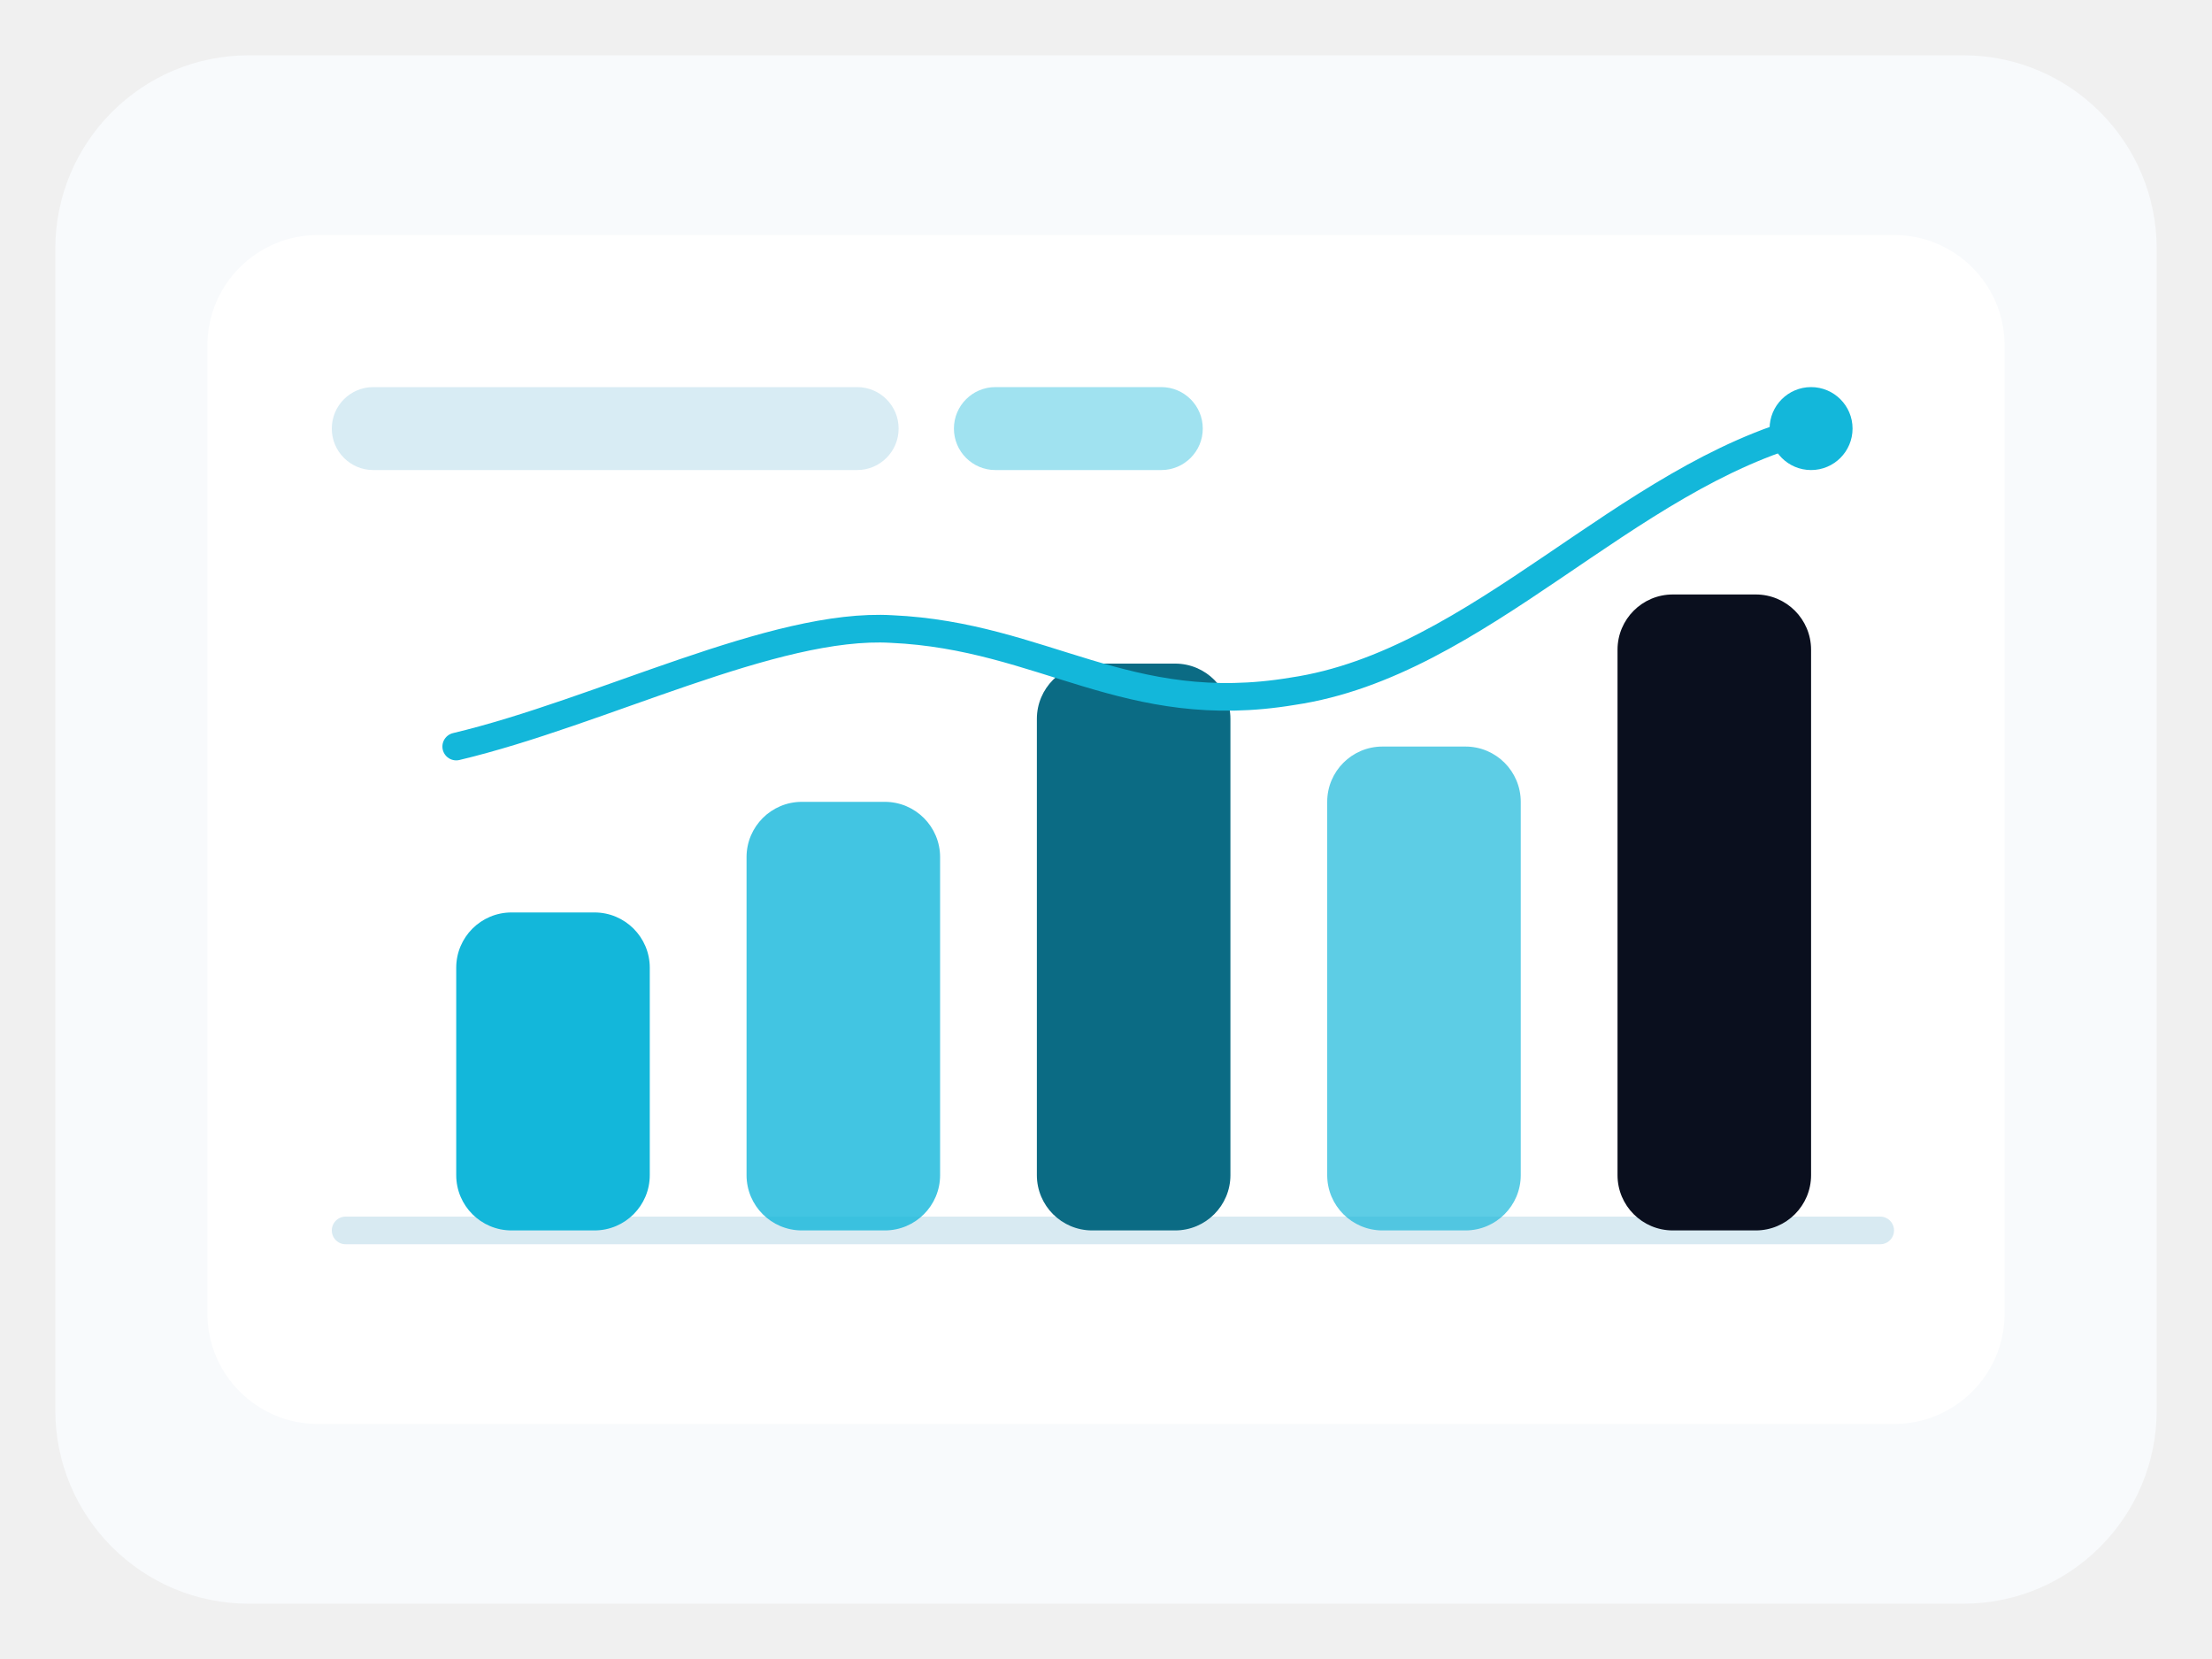
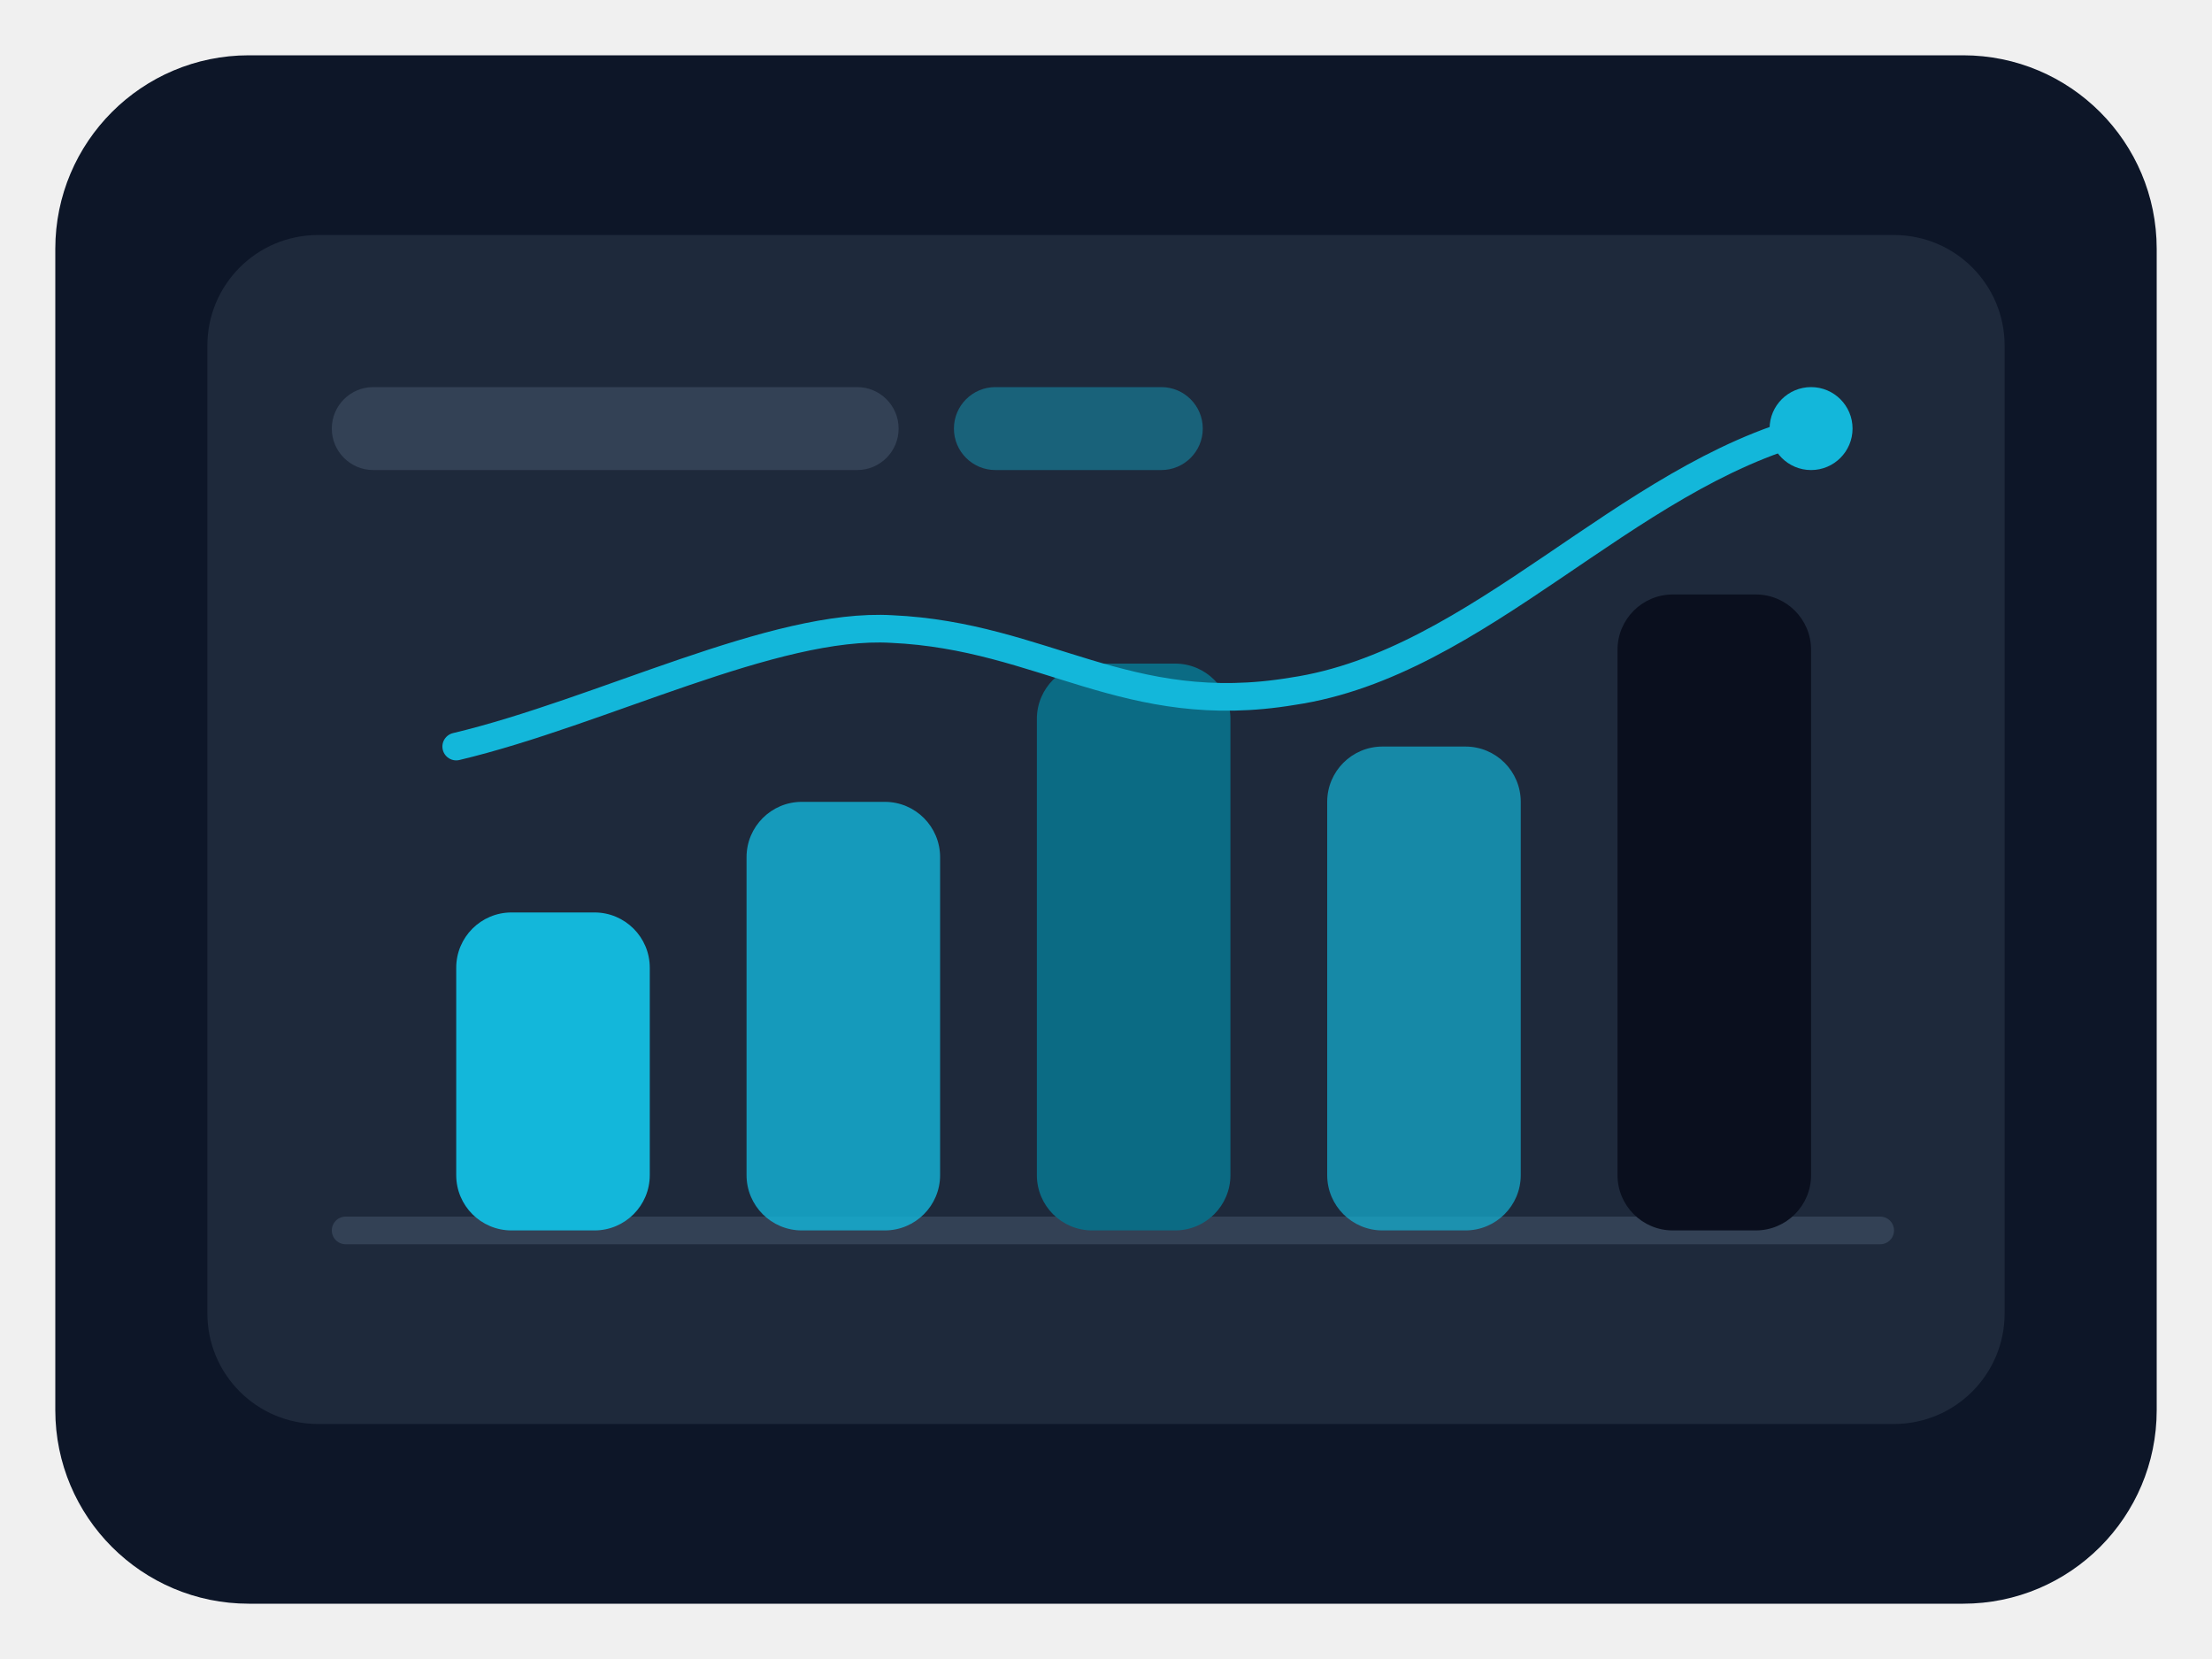
<svg xmlns="http://www.w3.org/2000/svg" width="320" height="240" viewBox="0 0 320 240" fill="none">
-   <rect x="8" y="8" width="304" height="224" rx="28" fill="#F8FAFC" />
-   <rect x="30" y="34" width="260" height="172" rx="16" fill="#FFFFFF" />
-   <rect x="48" y="56" width="82" height="12" rx="6" fill="#D8ECF4" />
+   <rect x="8" y="8" width="304" height="224" rx="28" fill="#0D1628" />
+   <rect x="30" y="34" width="260" height="172" rx="16" fill="#1E293B" />
+   <rect x="48" y="56" width="82" height="12" rx="6" fill="#334155" />
  <rect x="138" y="56" width="36" height="12" rx="6" fill="#13B7DA" fill-opacity="0.4" />
-   <path d="M50 178H272" stroke="#D8EAF2" stroke-width="4" stroke-linecap="round" />
+   <path d="M50 178H272" stroke="#334155" stroke-width="4" stroke-linecap="round" />
  <rect x="66" y="132" width="28" height="46" rx="8" fill="#13B7DA" />
  <rect x="108" y="116" width="28" height="62" rx="8" fill="#13B7DA" fill-opacity="0.8" />
  <rect x="150" y="96" width="28" height="82" rx="8" fill="#0B6B84" />
  <rect x="192" y="108" width="28" height="70" rx="8" fill="#13B7DA" fill-opacity="0.68" />
  <rect x="234" y="86" width="28" height="92" rx="8" fill="#0A0F1E" />
  <path d="M66 108C87 103 112 90 129 91C151 92 163 104 187 100C214 96 235 69 262 62" stroke="#13B7DA" stroke-width="4" stroke-linecap="round" />
  <circle cx="262" cy="62" r="6" fill="#13B7DA" />
</svg>
